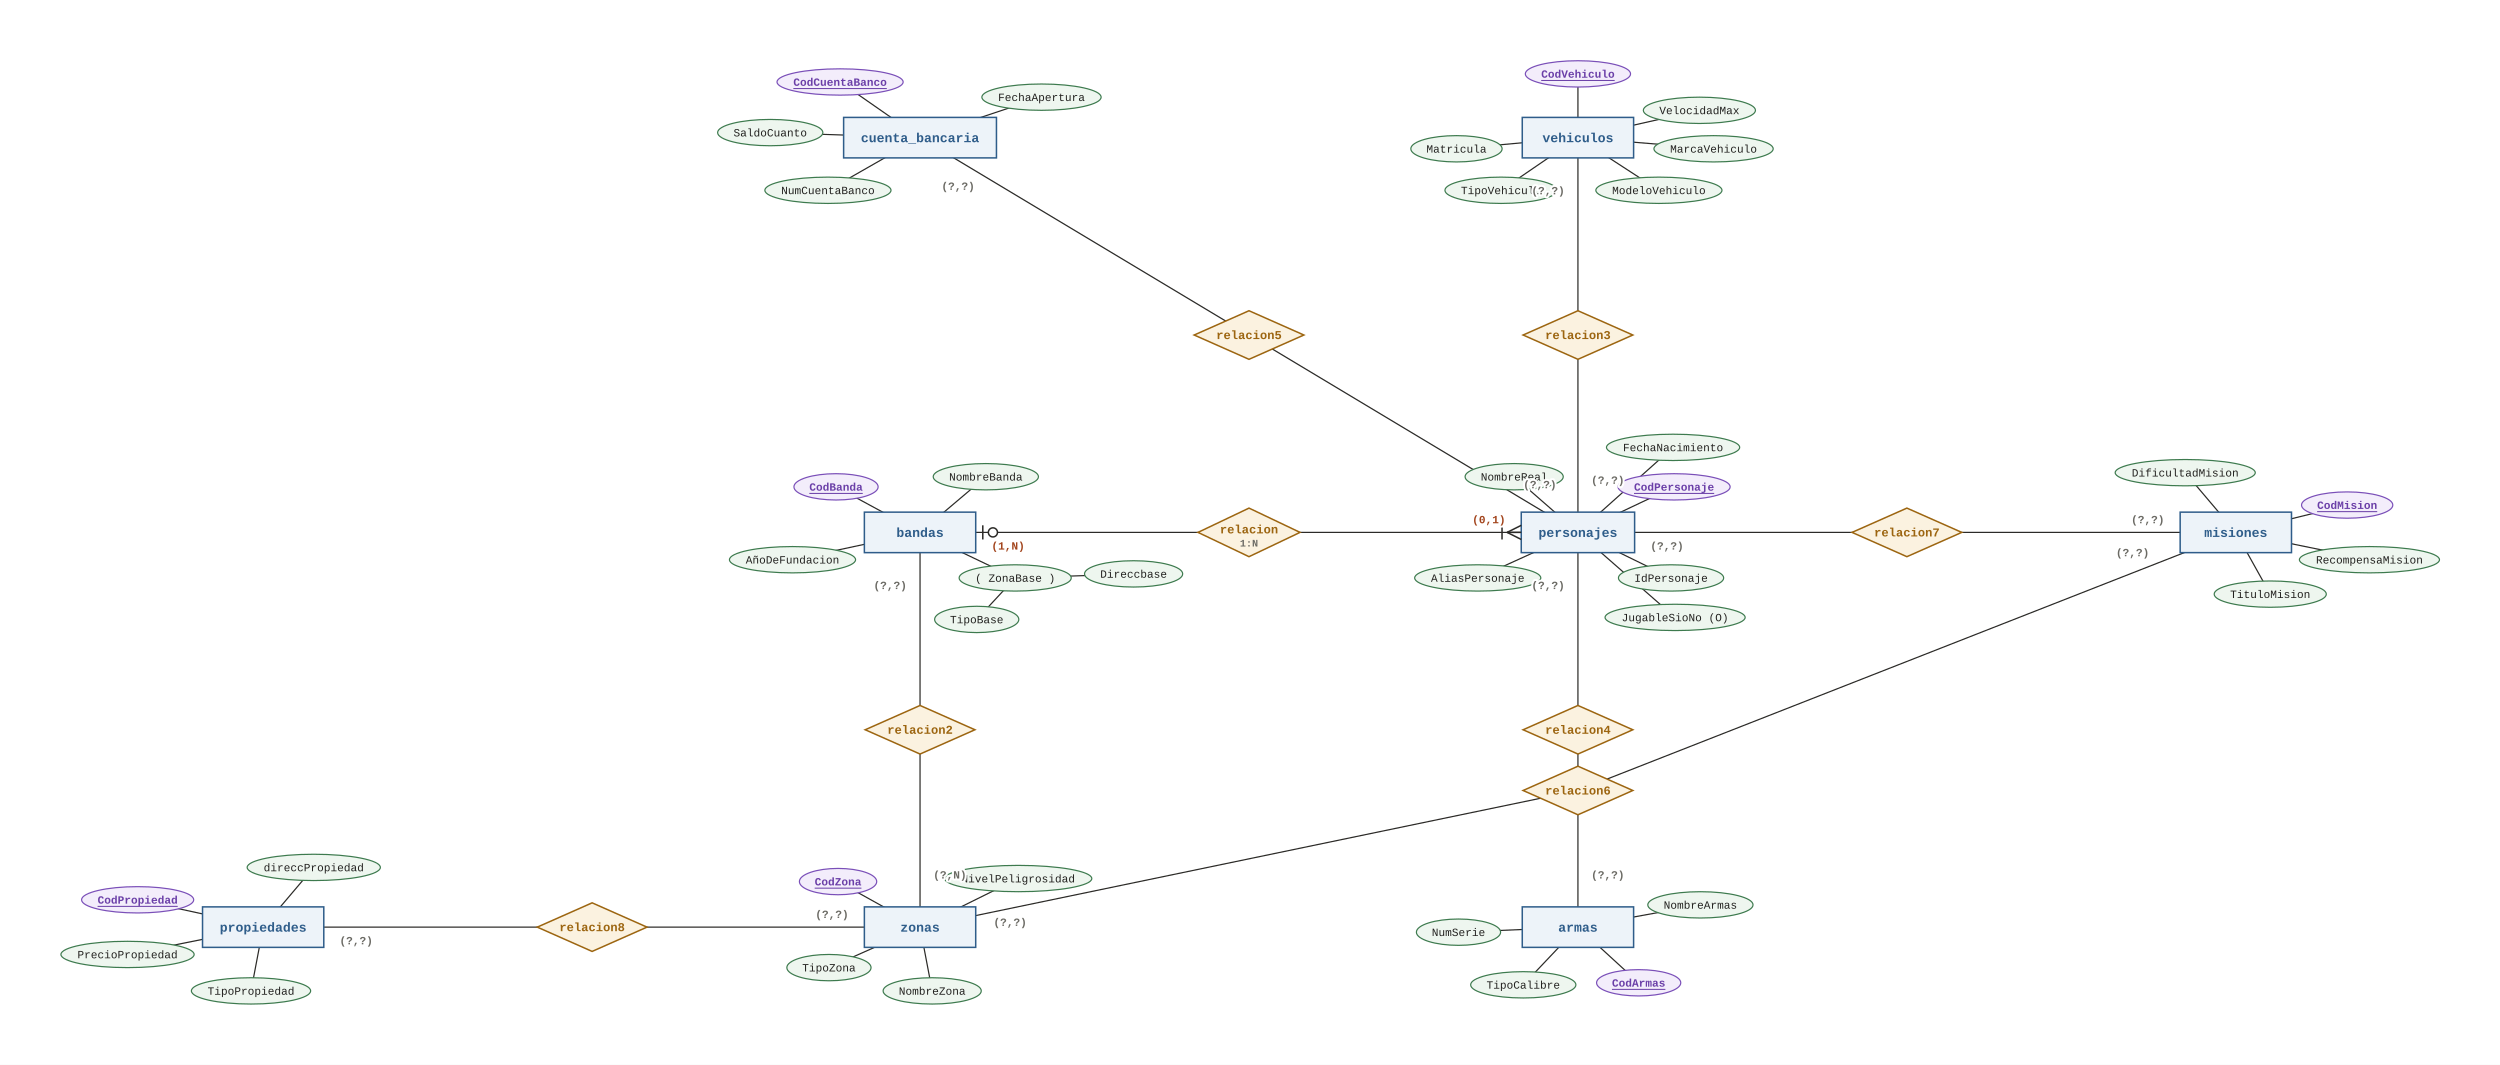
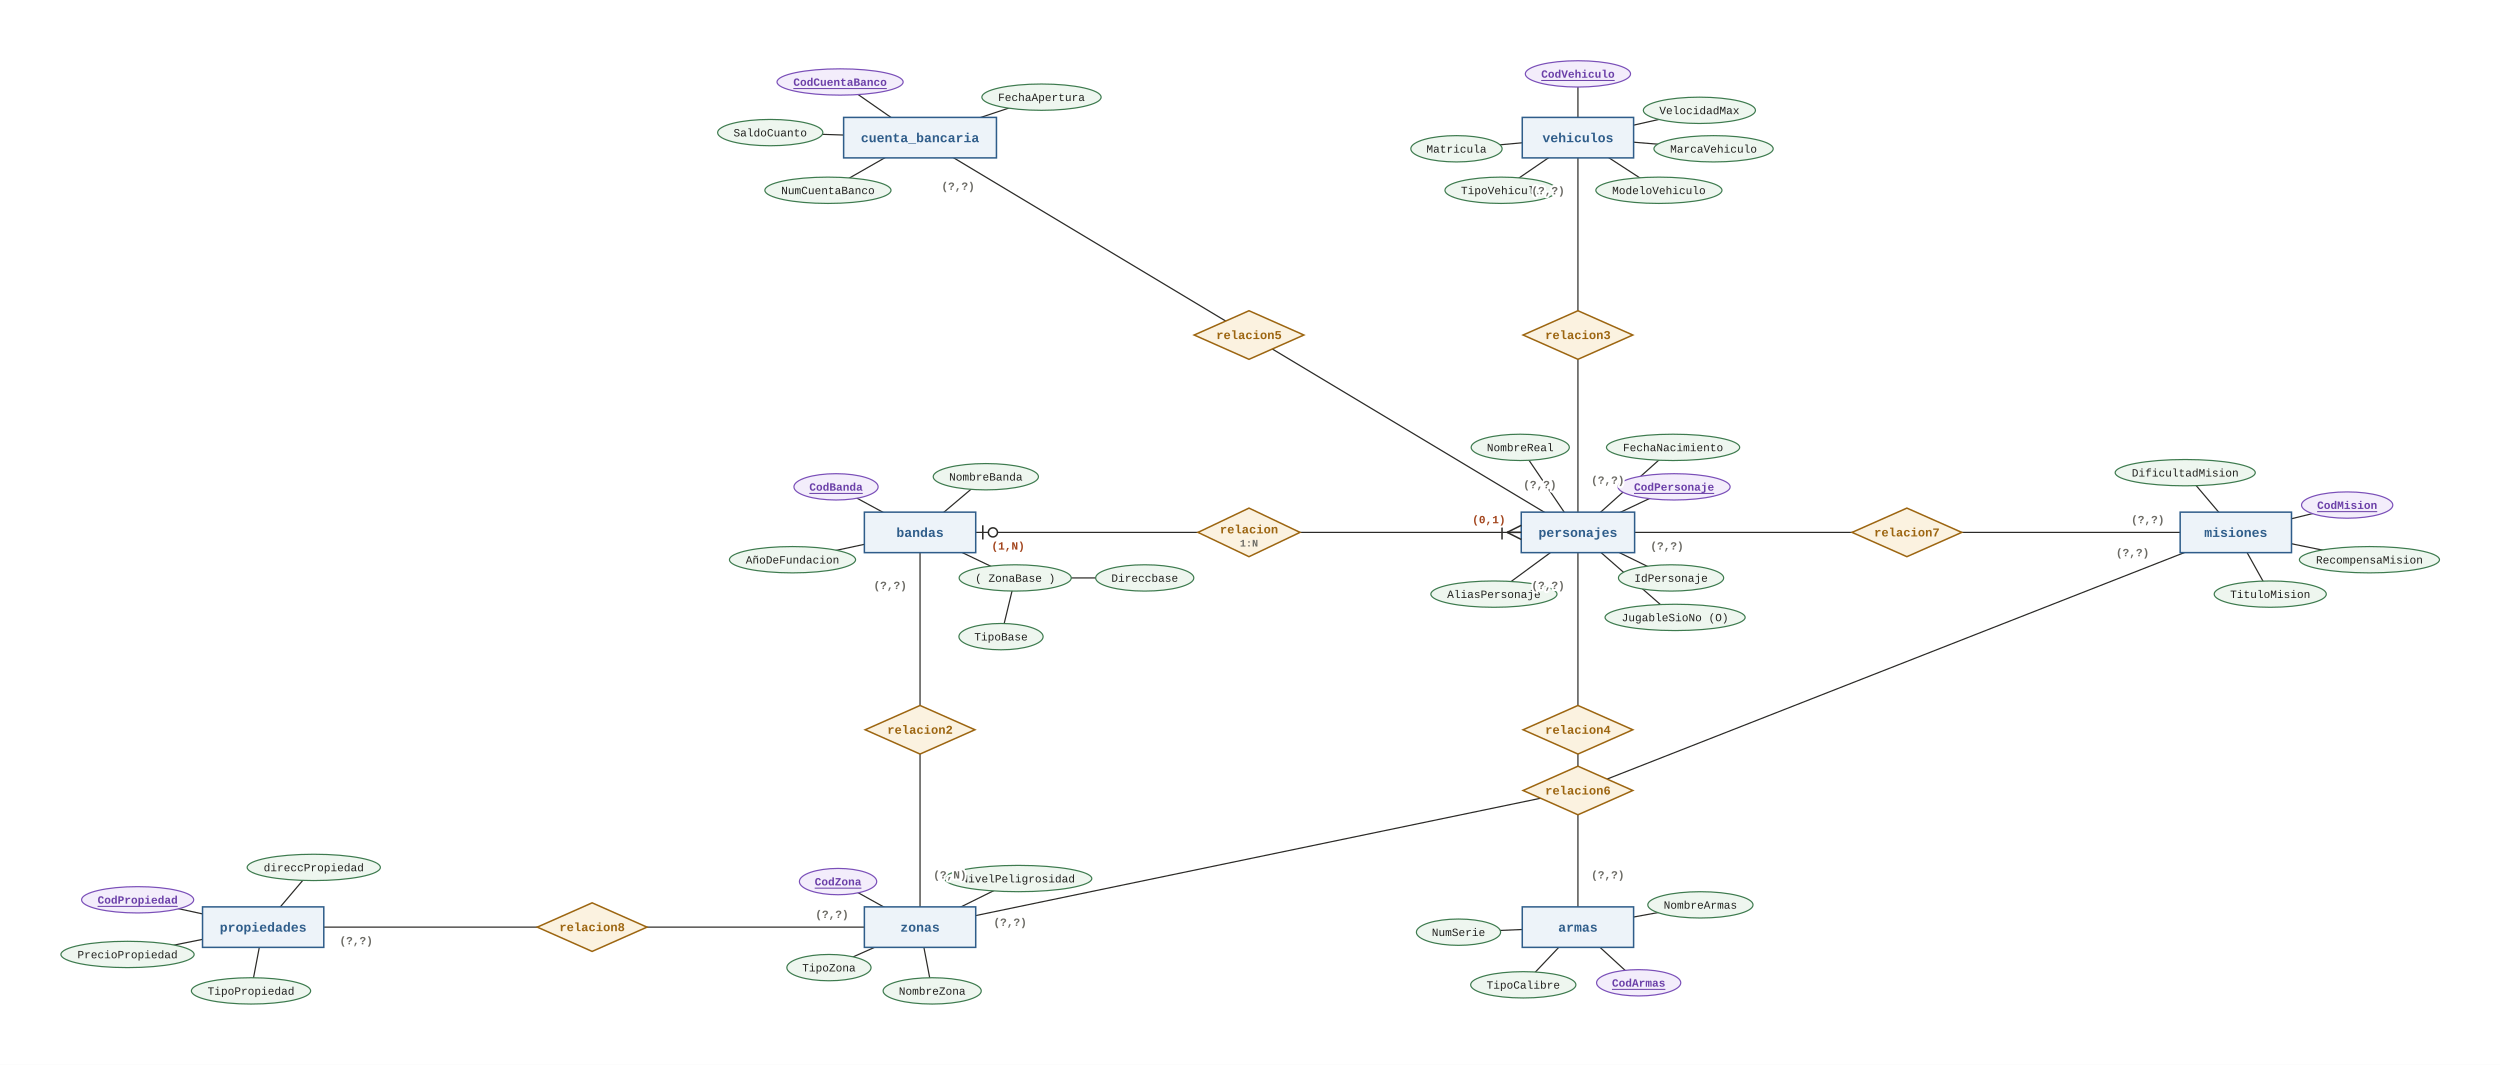
<svg xmlns="http://www.w3.org/2000/svg" viewBox="1765 1474 2470 1052" width="2470" height="1052">
  <style>.ln{stroke:#2B2A27;stroke-width:1.2}.mk{stroke:#2B2A27;stroke-width:1.5;fill:none}.mo{fill:#FFFFFF;stroke:#2B2A27;stroke-width:1.5}
.ent{fill:#EDF3F9;stroke:#2F5D8A;stroke-width:1.5}.dia{fill:#FBF2E0;stroke:#9C6510;stroke-width:1.5}.att{fill:#EEF6EF;stroke:#3D7A4E;stroke-width:1.2}.att.key{fill:#F3EDFB;stroke:#7A4FB8}.att.dr{stroke-dasharray:4 3}
.ent.in,.dia.in{fill:none}.dup{stroke:#C0362C;stroke-width:2.4}
.tx{fill:#22211F;font:11px Consolas,'JetBrains Mono','Courier New',monospace}.txk{fill:#6B3FA8;font-weight:600}.tb{font:600 13px Consolas,'JetBrains Mono','Courier New',monospace;fill:#2F5D8A}.tr{font:600 12px Consolas,'JetBrains Mono','Courier New',monospace;fill:#9C6510}.tt{font:600 10px Consolas,'JetBrains Mono','Courier New',monospace;fill:#6B6A64}
.ul{stroke:#6B3FA8;stroke-width:1}.ul.p{stroke-dasharray:3 2}.card{font:600 11px Consolas,'JetBrains Mono','Courier New',monospace;fill:#A2441C;paint-order:stroke;stroke:#FFFFFF;stroke-width:4px;stroke-linejoin:round}.cardq{fill:#6B6A64}
.tbox{fill:#FFFFFF;stroke:#A9B2C0;stroke-width:1}.thd{fill:#33557F}.thx{font:600 12.5px Consolas,'JetBrains Mono','Courier New',monospace;fill:#FFFFFF}.cx{font:11.5px Consolas,'JetBrains Mono','Courier New',monospace;fill:#22211F}.cpk{fill:#6B3FA8;font-weight:600}.cfk{fill:#A3304A}.cty{fill:#6B6A64;font-weight:400}.uq{font:600 9px Consolas,'JetBrains Mono','Courier New',monospace;fill:#2A7F8F}
.lk{stroke:#6B6A64;stroke-width:1.4;fill:none}.lk.dash{stroke-dasharray:6 4}.lkm{stroke:#6B6A64;stroke-width:1.5;fill:none}.lko{fill:#FFFFFF;stroke:#6B6A64;stroke-width:1.5}
.ipk{fill:#8E5FD0}.ifk{fill:#B4364E}.icol{fill:#2A7F8F}.inul{fill:none;stroke:#2A7F8F;stroke-width:1.3}
.rbox{fill:#FFFFFF;stroke:#22211F;stroke-width:1.1}.rnm{font:600 12.5px Consolas,'JetBrains Mono','Courier New',monospace;fill:#2F5D8A}.rcol{font:12px Consolas,'JetBrains Mono','Courier New',monospace;fill:#22211F}.rpk{font-weight:700;fill:#6B3FA8}.rfk{fill:#A3304A}.rul{stroke:#6B3FA8;stroke-width:1.1}
.rtag{font:600 9.5px Consolas,'JetBrains Mono','Courier New',monospace;fill:#6B6A64}.rarr{fill:none;stroke:#B4364E;stroke-width:1.1}.rhead{fill:#B4364E}
.ent.hd,.dia.hd{fill:none}.ktag{font:700 9px Consolas,'JetBrains Mono','Courier New',monospace;fill:#6B6A64}.rlab{fill:#FFFFFF;stroke:none;opacity:.92}.dia.assoc{stroke-dasharray:5 3}.ln.lid{stroke-width:2.2}.isal{fill:#9C6510}.skt{fill:#2F5D8A}
.thx.dup{fill:#FFC2BD}.cx.dup,.rnm.dup,.rcol.dup{fill:#C0362C;text-decoration:underline}
.note{stroke-width:1.2}.note-fold{stroke-width:1.2}.nc-y{fill:#FFF4C2;stroke:#D2AE36}.nc-b{fill:#DDEBFA;stroke:#7AA3D6}.nc-g{fill:#DFF2E1;stroke:#7DBB87}.nc-p{fill:#FBE1EC;stroke:#D98AAE}.note-fold{filter:brightness(.93)}.note-tx{font:12px 'Segoe UI',Arial,sans-serif;fill:#2B2A27}</style>
  <rect x="1765" y="1474" width="2470" height="1052" fill="#ffffff" />
  <line x1="2674" y1="2390" x2="2593" y2="2345" class="ln" />
  <line x1="2674" y1="2390" x2="2686" y2="2453" class="ln" />
  <line x1="2674" y1="2390" x2="2584" y2="2430" class="ln" />
  <line x1="2674" y1="2390" x2="2771" y2="2342" class="ln" />
  <line x1="3324" y1="2000" x2="3416" y2="2045" class="ln" />
-   <line x1="3324" y1="2000" x2="3225" y2="2045" class="ln" />
-   <line x1="3324" y1="2000" x2="3261" y2="1945" class="ln" />
+   <line x1="3324" y1="2000" x2="3241" y2="2061" class="ln" />
+   <line x1="3324" y1="2000" x2="3267" y2="1916" class="ln" />
  <line x1="3324" y1="2000" x2="3418" y2="1916" class="ln" />
  <line x1="3324" y1="2000" x2="3420" y2="2084" class="ln" />
  <line x1="2674" y1="2000" x2="2591" y2="1955" class="ln" />
  <line x1="2674" y1="2000" x2="2739" y2="1945" class="ln" />
  <line x1="2674" y1="2000" x2="2548" y2="2027" class="ln" />
  <line x1="2674" y1="2000" x2="2768" y2="2045" class="ln" />
  <line x1="3324" y1="1610" x2="3204" y2="1621" class="ln" />
  <line x1="3324" y1="1610" x2="3324" y2="1547" class="ln" />
  <line x1="3324" y1="2000" x2="3419" y2="1955" class="ln" />
  <line x1="3324" y1="1610" x2="3458" y2="1621" class="ln" />
  <line x1="3324" y1="1610" x2="3404" y2="1662" class="ln" />
  <line x1="3324" y1="1610" x2="3248" y2="1662" class="ln" />
  <line x1="3324" y1="2390" x2="3206" y2="2395" class="ln" />
  <line x1="3324" y1="2390" x2="3445" y2="2368" class="ln" />
  <line x1="3324" y1="2390" x2="3270" y2="2447" class="ln" />
  <line x1="3324" y1="2390" x2="3384" y2="2445" class="ln" />
  <line x1="2674" y1="1610" x2="2583" y2="1662" class="ln" />
  <line x1="2674" y1="1610" x2="2595" y2="1555" class="ln" />
  <line x1="2674" y1="1610" x2="2794" y2="1570" class="ln" />
  <line x1="2674" y1="1610" x2="2526" y2="1605" class="ln" />
  <line x1="3974" y1="2000" x2="4084" y2="1973" class="ln" />
  <line x1="3974" y1="2000" x2="4008" y2="2061" class="ln" />
  <line x1="3974" y1="2000" x2="3924" y2="1941" class="ln" />
  <line x1="3974" y1="2000" x2="4106" y2="2027" class="ln" />
  <line x1="2025" y1="2390" x2="1901" y2="2363" class="ln" />
  <line x1="2025" y1="2390" x2="2013" y2="2453" class="ln" />
  <line x1="2025" y1="2390" x2="2075" y2="2331" class="ln" />
  <line x1="2025" y1="2390" x2="1891" y2="2417" class="ln" />
  <line x1="3324" y1="1610" x2="3444" y2="1583" class="ln" />
  <line x1="2999" y1="2000" x2="3324" y2="2000" class="ln" />
  <line x1="2999" y1="2000" x2="2674" y2="2000" class="ln" />
  <line x1="2674" y1="2195" x2="2674" y2="2390" class="ln" />
  <line x1="2674" y1="2195" x2="2674" y2="2000" class="ln" />
  <line x1="3324" y1="1805" x2="3324" y2="2000" class="ln" />
  <line x1="3324" y1="1805" x2="3324" y2="1610" class="ln" />
  <line x1="3324" y1="2195" x2="3324" y2="2000" class="ln" />
  <line x1="3324" y1="2195" x2="3324" y2="2390" class="ln" />
  <line x1="2999" y1="1805" x2="3324" y2="2000" class="ln" />
  <line x1="2999" y1="1805" x2="2674" y2="1610" class="ln" />
  <line x1="3324" y1="2255" x2="3974" y2="2000" class="ln" />
  <line x1="3324" y1="2255" x2="2674" y2="2390" class="ln" />
  <line x1="3649" y1="2000" x2="3324" y2="2000" class="ln" />
  <line x1="3649" y1="2000" x2="3974" y2="2000" class="ln" />
  <line x1="2350" y1="2390" x2="2674" y2="2390" class="ln" />
  <line x1="2350" y1="2390" x2="2025" y2="2390" class="ln" />
-   <line x1="2768" y1="2045" x2="2885" y2="2041" class="ln" />
-   <line x1="2768" y1="2045" x2="2730" y2="2086" class="ln" />
+   <line x1="2768" y1="2045" x2="2896" y2="2045" class="ln" />
+   <line x1="2768" y1="2045" x2="2754" y2="2103" class="ln" />
  <g class="node" data-id="nmwmhqvag3xdsrz">
    <rect x="2619" y="2370" width="110" height="40" class="ent" />
    <text x="2674" y="2394.5" text-anchor="middle" class="tb">zonas</text>
  </g>
  <g class="node" data-id="nmwmhrrtz46f440">
    <ellipse cx="2593" cy="2345" rx="38.2" ry="13" class="att key" />
    <text x="2593" y="2348.8" text-anchor="middle" class="tx txk">CodZona</text>
    <line x1="2569.9" y1="2351.5" x2="2616.1" y2="2351.5" class="ul" />
  </g>
  <g class="node" data-id="nmwmhs1pz4838rc">
    <ellipse cx="2686" cy="2453" rx="48.5" ry="13" class="att" />
    <text x="2686" y="2456.8" text-anchor="middle" class="tx">NombreZona</text>
  </g>
  <g class="node" data-id="nmwmhse6k4avtgo">
    <ellipse cx="2584" cy="2430" rx="41.6" ry="13" class="att" />
    <text x="2584" y="2433.8" text-anchor="middle" class="tx">TipoZona</text>
  </g>
  <g class="node" data-id="nmwmhsl8x4cs0xw">
    <ellipse cx="2771" cy="2342" rx="72.7" ry="13" class="att" />
    <text x="2771" y="2345.8" text-anchor="middle" class="tx">NivelPeligrosidad</text>
  </g>
  <g class="node" data-id="nmwmhtg534eof8d">
    <rect x="3268" y="1980" width="112" height="40" class="ent" />
    <text x="3324" y="2004.5" text-anchor="middle" class="tb">personajes</text>
  </g>
  <g class="node" data-id="nmwmhtvoe4fcd3s">
    <ellipse cx="3416" cy="2045" rx="52" ry="13" class="att" />
    <text x="3416" y="2048.8" text-anchor="middle" class="tx">IdPersonaje</text>
  </g>
  <g class="node" data-id="nmwmhtzp54hasp6">
-     <ellipse cx="3225" cy="2045" rx="62.3" ry="13" class="att" />
-     <text x="3225" y="2048.8" text-anchor="middle" class="tx">AliasPersonaje</text>
+     <ellipse cx="3241" cy="2061" rx="62.3" ry="13" class="att" />
+     <text x="3241" y="2064.8" text-anchor="middle" class="tx">AliasPersonaje</text>
  </g>
  <g class="node" data-id="nmwmhu9s44jnxp9">
-     <ellipse cx="3261" cy="1945" rx="48.5" ry="13" class="att" />
-     <text x="3261" y="1948.8" text-anchor="middle" class="tx">NombreReal</text>
+     <ellipse cx="3267" cy="1916" rx="48.5" ry="13" class="att" />
+     <text x="3267" y="1919.8" text-anchor="middle" class="tx">NombreReal</text>
  </g>
  <g class="node" data-id="nmwmhvhij4l5lyf">
    <ellipse cx="3418" cy="1916" rx="65.8" ry="13" class="att" />
    <text x="3418" y="1919.8" text-anchor="middle" class="tx">FechaNacimiento</text>
  </g>
  <g class="node" data-id="nmwmhw2st4nqzpn">
    <ellipse cx="3420" cy="2084" rx="69.2" ry="13" class="att" />
    <text x="3420" y="2087.8" text-anchor="middle" class="tx">JugableSioNo (O)</text>
  </g>
  <g class="node" data-id="nmwmhxjzb4pf9rv">
    <rect x="2619" y="1980" width="110" height="40" class="ent" />
    <text x="2674" y="2004.5" text-anchor="middle" class="tb">bandas</text>
  </g>
  <g class="node" data-id="nmwmhxsy74qo5d7">
    <ellipse cx="2591" cy="1955" rx="41.6" ry="13" class="att key" />
    <text x="2591" y="1958.8" text-anchor="middle" class="tx txk">CodBanda</text>
    <line x1="2564.6" y1="1961.5" x2="2617.4" y2="1961.5" class="ul" />
  </g>
  <g class="node" data-id="nmwmhy7ny4s7mmz">
    <ellipse cx="2739" cy="1945" rx="52" ry="13" class="att" />
    <text x="2739" y="1948.8" text-anchor="middle" class="tx">NombreBanda</text>
  </g>
  <g class="node" data-id="nmwmhzwdd4umxmz">
    <ellipse cx="2548" cy="2027" rx="62.3" ry="13" class="att" />
    <text x="2548" y="2030.8" text-anchor="middle" class="tx">AñoDeFundacion</text>
  </g>
  <g class="node" data-id="nmwmi0gy84w97ze">
    <ellipse cx="2768" cy="2045" rx="55.4" ry="13" class="att" />
    <text x="2768" y="2048.8" text-anchor="middle" class="tx">( ZonaBase )</text>
  </g>
  <g class="node" data-id="nmwmi2cq74yrbnu">
    <rect x="3269" y="1590" width="110" height="40" class="ent" />
    <text x="3324" y="1614.5" text-anchor="middle" class="tb">vehiculos</text>
  </g>
  <g class="node" data-id="nmwmi2nv34ztt1i">
    <ellipse cx="3204" cy="1621" rx="45.1" ry="13" class="att" />
    <text x="3204" y="1624.8" text-anchor="middle" class="tx">Matricula</text>
  </g>
  <g class="node" data-id="nmwmi3kmf51jxje">
    <ellipse cx="3324" cy="1547" rx="52" ry="13" class="att key" />
    <text x="3324" y="1550.8" text-anchor="middle" class="tx txk">CodVehiculo</text>
    <line x1="3287.7" y1="1553.5" x2="3360.3" y2="1553.5" class="ul" />
  </g>
  <g class="node" data-id="nmwmi402d53smqh">
    <ellipse cx="3419" cy="1955" rx="55.4" ry="13" class="att key" />
    <text x="3419" y="1958.8" text-anchor="middle" class="tx txk">CodPersonaje</text>
    <line x1="3379.4" y1="1961.5" x2="3458.6" y2="1961.5" class="ul" />
  </g>
  <g class="node" data-id="nmwmi4m2t551h8a">
    <ellipse cx="3458" cy="1621" rx="58.9" ry="13" class="att" />
    <text x="3458" y="1624.8" text-anchor="middle" class="tx">MarcaVehiculo</text>
  </g>
  <g class="node" data-id="nmwmi5d3357tlys">
    <ellipse cx="3404" cy="1662" rx="62.3" ry="13" class="att" />
    <text x="3404" y="1665.8" text-anchor="middle" class="tx">ModeloVehiculo</text>
  </g>
  <g class="node" data-id="nmwmi6y4t590tg7">
    <ellipse cx="3248" cy="1662" rx="55.4" ry="13" class="att" />
    <text x="3248" y="1665.8" text-anchor="middle" class="tx">TipoVehiculo</text>
  </g>
  <g class="node" data-id="nmwmia2g75bo3id">
    <rect x="3269" y="2370" width="110" height="40" class="ent" />
    <text x="3324" y="2394.5" text-anchor="middle" class="tb">armas</text>
  </g>
  <g class="node" data-id="nmwmia8na5ce6x1">
    <ellipse cx="3206" cy="2395" rx="41.6" ry="13" class="att" />
    <text x="3206" y="2398.8" text-anchor="middle" class="tx">NumSerie</text>
  </g>
  <g class="node" data-id="nmwmiasoj5eu1sq">
    <ellipse cx="3445" cy="2368" rx="52" ry="13" class="att" />
    <text x="3445" y="2371.8" text-anchor="middle" class="tx">NombreArmas</text>
  </g>
  <g class="node" data-id="nmwmic04b5gq8px">
    <ellipse cx="3270" cy="2447" rx="52" ry="13" class="att" />
    <text x="3270" y="2450.8" text-anchor="middle" class="tx">TipoCalibre</text>
  </g>
  <g class="node" data-id="nmwmie3675k2tdn">
    <ellipse cx="3384" cy="2445" rx="41.6" ry="13" class="att key" />
    <text x="3384" y="2448.8" text-anchor="middle" class="tx txk">CodArmas</text>
    <line x1="3357.6" y1="2451.5" x2="3410.4" y2="2451.5" class="ul" />
  </g>
  <g class="node" data-id="nmwmieuhb5myfep">
    <rect x="2598.5" y="1590" width="151" height="40" class="ent" />
    <text x="2674" y="1614.5" text-anchor="middle" class="tb">cuenta_bancaria</text>
  </g>
  <g class="node" data-id="nmwmifxlj5nexyy">
    <ellipse cx="2583" cy="1662" rx="62.3" ry="13" class="att" />
    <text x="2583" y="1665.8" text-anchor="middle" class="tx">NumCuentaBanco</text>
  </g>
  <g class="node" data-id="nmwmih6ur5pqn8f">
    <ellipse cx="2595" cy="1555" rx="62.3" ry="13" class="att key" />
    <text x="2595" y="1558.8" text-anchor="middle" class="tx txk">CodCuentaBanco</text>
    <line x1="2548.8" y1="1561.5" x2="2641.2" y2="1561.5" class="ul" />
  </g>
  <g class="node" data-id="nmwmih70n5rkz42">
    <ellipse cx="2794" cy="1570" rx="58.9" ry="13" class="att" />
    <text x="2794" y="1573.8" text-anchor="middle" class="tx">FechaApertura</text>
  </g>
  <g class="node" data-id="nmwmilzss5tyocj">
    <ellipse cx="2526" cy="1605" rx="52" ry="13" class="att" />
    <text x="2526" y="1608.8" text-anchor="middle" class="tx">SaldoCuanto</text>
  </g>
  <g class="node" data-id="nmwmio5i75v8jmj">
    <rect x="3919" y="1980" width="110" height="40" class="ent" />
    <text x="3974" y="2004.5" text-anchor="middle" class="tb">misiones</text>
  </g>
  <g class="node" data-id="nmwmiow465w8po8">
    <ellipse cx="4084" cy="1973" rx="45.1" ry="13" class="att key" />
    <text x="4084" y="1976.8" text-anchor="middle" class="tx txk">CodMision</text>
    <line x1="4054.3" y1="1979.5" x2="4113.7" y2="1979.5" class="ul" />
  </g>
  <g class="node" data-id="nmwmir5ci5yhlv1">
    <ellipse cx="4008" cy="2061" rx="55.4" ry="13" class="att" />
    <text x="4008" y="2064.8" text-anchor="middle" class="tx">TituloMision</text>
  </g>
  <g class="node" data-id="nmwmirrxe60nf3k">
    <ellipse cx="3924" cy="1941" rx="69.2" ry="13" class="att" />
    <text x="3924" y="1944.8" text-anchor="middle" class="tx">DificultadMision</text>
  </g>
  <g class="node" data-id="nmwmisx1w62qcp3">
    <ellipse cx="4106" cy="2027" rx="69.2" ry="13" class="att" />
    <text x="4106" y="2030.8" text-anchor="middle" class="tx">RecompensaMision</text>
  </g>
  <g class="node" data-id="nmwmiwxrr6474jo">
    <rect x="1965.1" y="2370" width="119.8" height="40" class="ent" />
    <text x="2025" y="2394.5" text-anchor="middle" class="tb">propiedades</text>
  </g>
  <g class="node" data-id="nmwmj46ri65fsi7">
    <ellipse cx="1901" cy="2363" rx="55.4" ry="13" class="att key" />
    <text x="1901" y="2366.8" text-anchor="middle" class="tx txk">CodPropiedad</text>
    <line x1="1861.4" y1="2369.5" x2="1940.6" y2="2369.5" class="ul" />
  </g>
  <g class="node" data-id="nmwmj4fdq67bwgb">
    <ellipse cx="2013" cy="2453" rx="58.9" ry="13" class="att" />
    <text x="2013" y="2456.8" text-anchor="middle" class="tx">TipoPropiedad</text>
  </g>
  <g class="node" data-id="nmwmj5cyw692ayh">
    <ellipse cx="2075" cy="2331" rx="65.8" ry="13" class="att" />
    <text x="2075" y="2334.8" text-anchor="middle" class="tx">direccPropiedad</text>
  </g>
  <g class="node" data-id="nmwmj8ovs6bwnpc">
    <ellipse cx="1891" cy="2417" rx="65.8" ry="13" class="att" />
    <text x="1891" y="2420.8" text-anchor="middle" class="tx">PrecioPropiedad</text>
  </g>
  <g class="node" data-id="nmwmjht0x6dnj06">
    <ellipse cx="3444" cy="1583" rx="55.4" ry="13" class="att" />
    <text x="3444" y="1586.8" text-anchor="middle" class="tx">VelocidadMax</text>
  </g>
  <g class="node" data-id="nmwmjmfhi6frj9i">
    <polygon points="2999,1976 3049.4,2000 2999,2024 2948.6,2000" class="dia" />
    <text x="2999" y="2001" text-anchor="middle" class="tr">relacion</text>
    <text x="2999" y="2014" text-anchor="middle" class="tt">1:N</text>
  </g>
  <g class="node" data-id="nmwmjmt126iqzcu">
    <polygon points="2674,2171 2728.2,2195 2674,2219 2619.8,2195" class="dia" />
    <text x="2674" y="2199" text-anchor="middle" class="tr">relacion2</text>
  </g>
  <g class="node" data-id="nmwmjowra6lotfp">
    <polygon points="3324,1781 3378.2,1805 3324,1829 3269.8,1805" class="dia" />
    <text x="3324" y="1809" text-anchor="middle" class="tr">relacion3</text>
  </g>
  <g class="node" data-id="nmwmjrzby6oci5u">
    <polygon points="3324,2171 3378.2,2195 3324,2219 3269.8,2195" class="dia" />
    <text x="3324" y="2199" text-anchor="middle" class="tr">relacion4</text>
  </g>
  <g class="node" data-id="nmwmjtid26r4xvv">
    <polygon points="2999,1781 3053.2,1805 2999,1829 2944.8,1805" class="dia" />
    <text x="2999" y="1809" text-anchor="middle" class="tr">relacion5</text>
  </g>
  <g class="node" data-id="nmwmjv7rp6uawza">
    <polygon points="3324,2231 3378.2,2255 3324,2279 3269.8,2255" class="dia" />
    <text x="3324" y="2259" text-anchor="middle" class="tr">relacion6</text>
  </g>
  <g class="node" data-id="nmwmjythq6xg17k">
    <polygon points="3649,1976 3703.2,2000 3649,2024 3594.8,2000" class="dia" />
    <text x="3649" y="2004" text-anchor="middle" class="tr">relacion7</text>
  </g>
  <g class="node" data-id="nmwmk074e708on4">
    <polygon points="2350,2366 2404.2,2390 2350,2414 2295.8,2390" class="dia" />
    <text x="2350" y="2394" text-anchor="middle" class="tr">relacion8</text>
  </g>
  <g class="node" data-id="nmwmk94qd74w22w">
-     <ellipse cx="2885" cy="2041" rx="48.5" ry="13" class="att" />
-     <text x="2885" y="2044.8" text-anchor="middle" class="tx">Direccbase</text>
+     <ellipse cx="2896" cy="2045" rx="48.5" ry="13" class="att" />
+     <text x="2896" y="2048.8" text-anchor="middle" class="tx">Direccbase</text>
  </g>
  <g class="node" data-id="nmwmk9z2m76ukq5">
-     <ellipse cx="2730" cy="2086" rx="41.6" ry="13" class="att" />
-     <text x="2730" y="2089.8" text-anchor="middle" class="tx">TipoBase</text>
+     <ellipse cx="2754" cy="2103" rx="41.6" ry="13" class="att" />
+     <text x="2754" y="2106.8" text-anchor="middle" class="tx">TipoBase</text>
  </g>
  <line x1="3254" y1="2000" x2="3268" y2="1993" class="mk" />
  <line x1="3254" y1="2000" x2="3268" y2="2000" class="mk" />
  <line x1="3254" y1="2000" x2="3268" y2="2007" class="mk" />
  <line x1="3249" y1="1993" x2="3249" y2="2007" class="mk" />
  <line x1="2736" y1="2007" x2="2736" y2="1993" class="mk" />
  <circle cx="2746" cy="2000" r="4.5" class="mo" />
  <text x="3236" y="1991" text-anchor="middle" class="card">(0,1)</text>
  <text x="2761" y="2017" text-anchor="middle" class="card">(1,N)</text>
  <text x="2687" y="2342" text-anchor="start" class="card cardq">(?,N)</text>
  <text x="2661" y="2056" text-anchor="end" class="card cardq">(?,?)</text>
  <text x="3337" y="1952" text-anchor="start" class="card cardq">(?,?)</text>
  <text x="3311" y="1666" text-anchor="end" class="card cardq">(?,?)</text>
  <text x="3311" y="2056" text-anchor="end" class="card cardq">(?,?)</text>
  <text x="3337" y="2342" text-anchor="start" class="card cardq">(?,?)</text>
  <text x="3269.9" y="1956.4" text-anchor="start" class="card cardq">(?,?)</text>
  <text x="2728.1" y="1661.6" text-anchor="end" class="card cardq">(?,?)</text>
  <text x="3888.5" y="2023.6" text-anchor="end" class="card cardq">(?,?)</text>
  <text x="2763" y="2388.8" text-anchor="middle" class="card cardq">(?,?)</text>
  <text x="3412" y="2017" text-anchor="middle" class="card cardq">(?,?)</text>
  <text x="3887" y="1991" text-anchor="middle" class="card cardq">(?,?)</text>
  <text x="2587" y="2381" text-anchor="middle" class="card cardq">(?,?)</text>
  <text x="2116.9" y="2407" text-anchor="middle" class="card cardq">(?,?)</text>
</svg>
